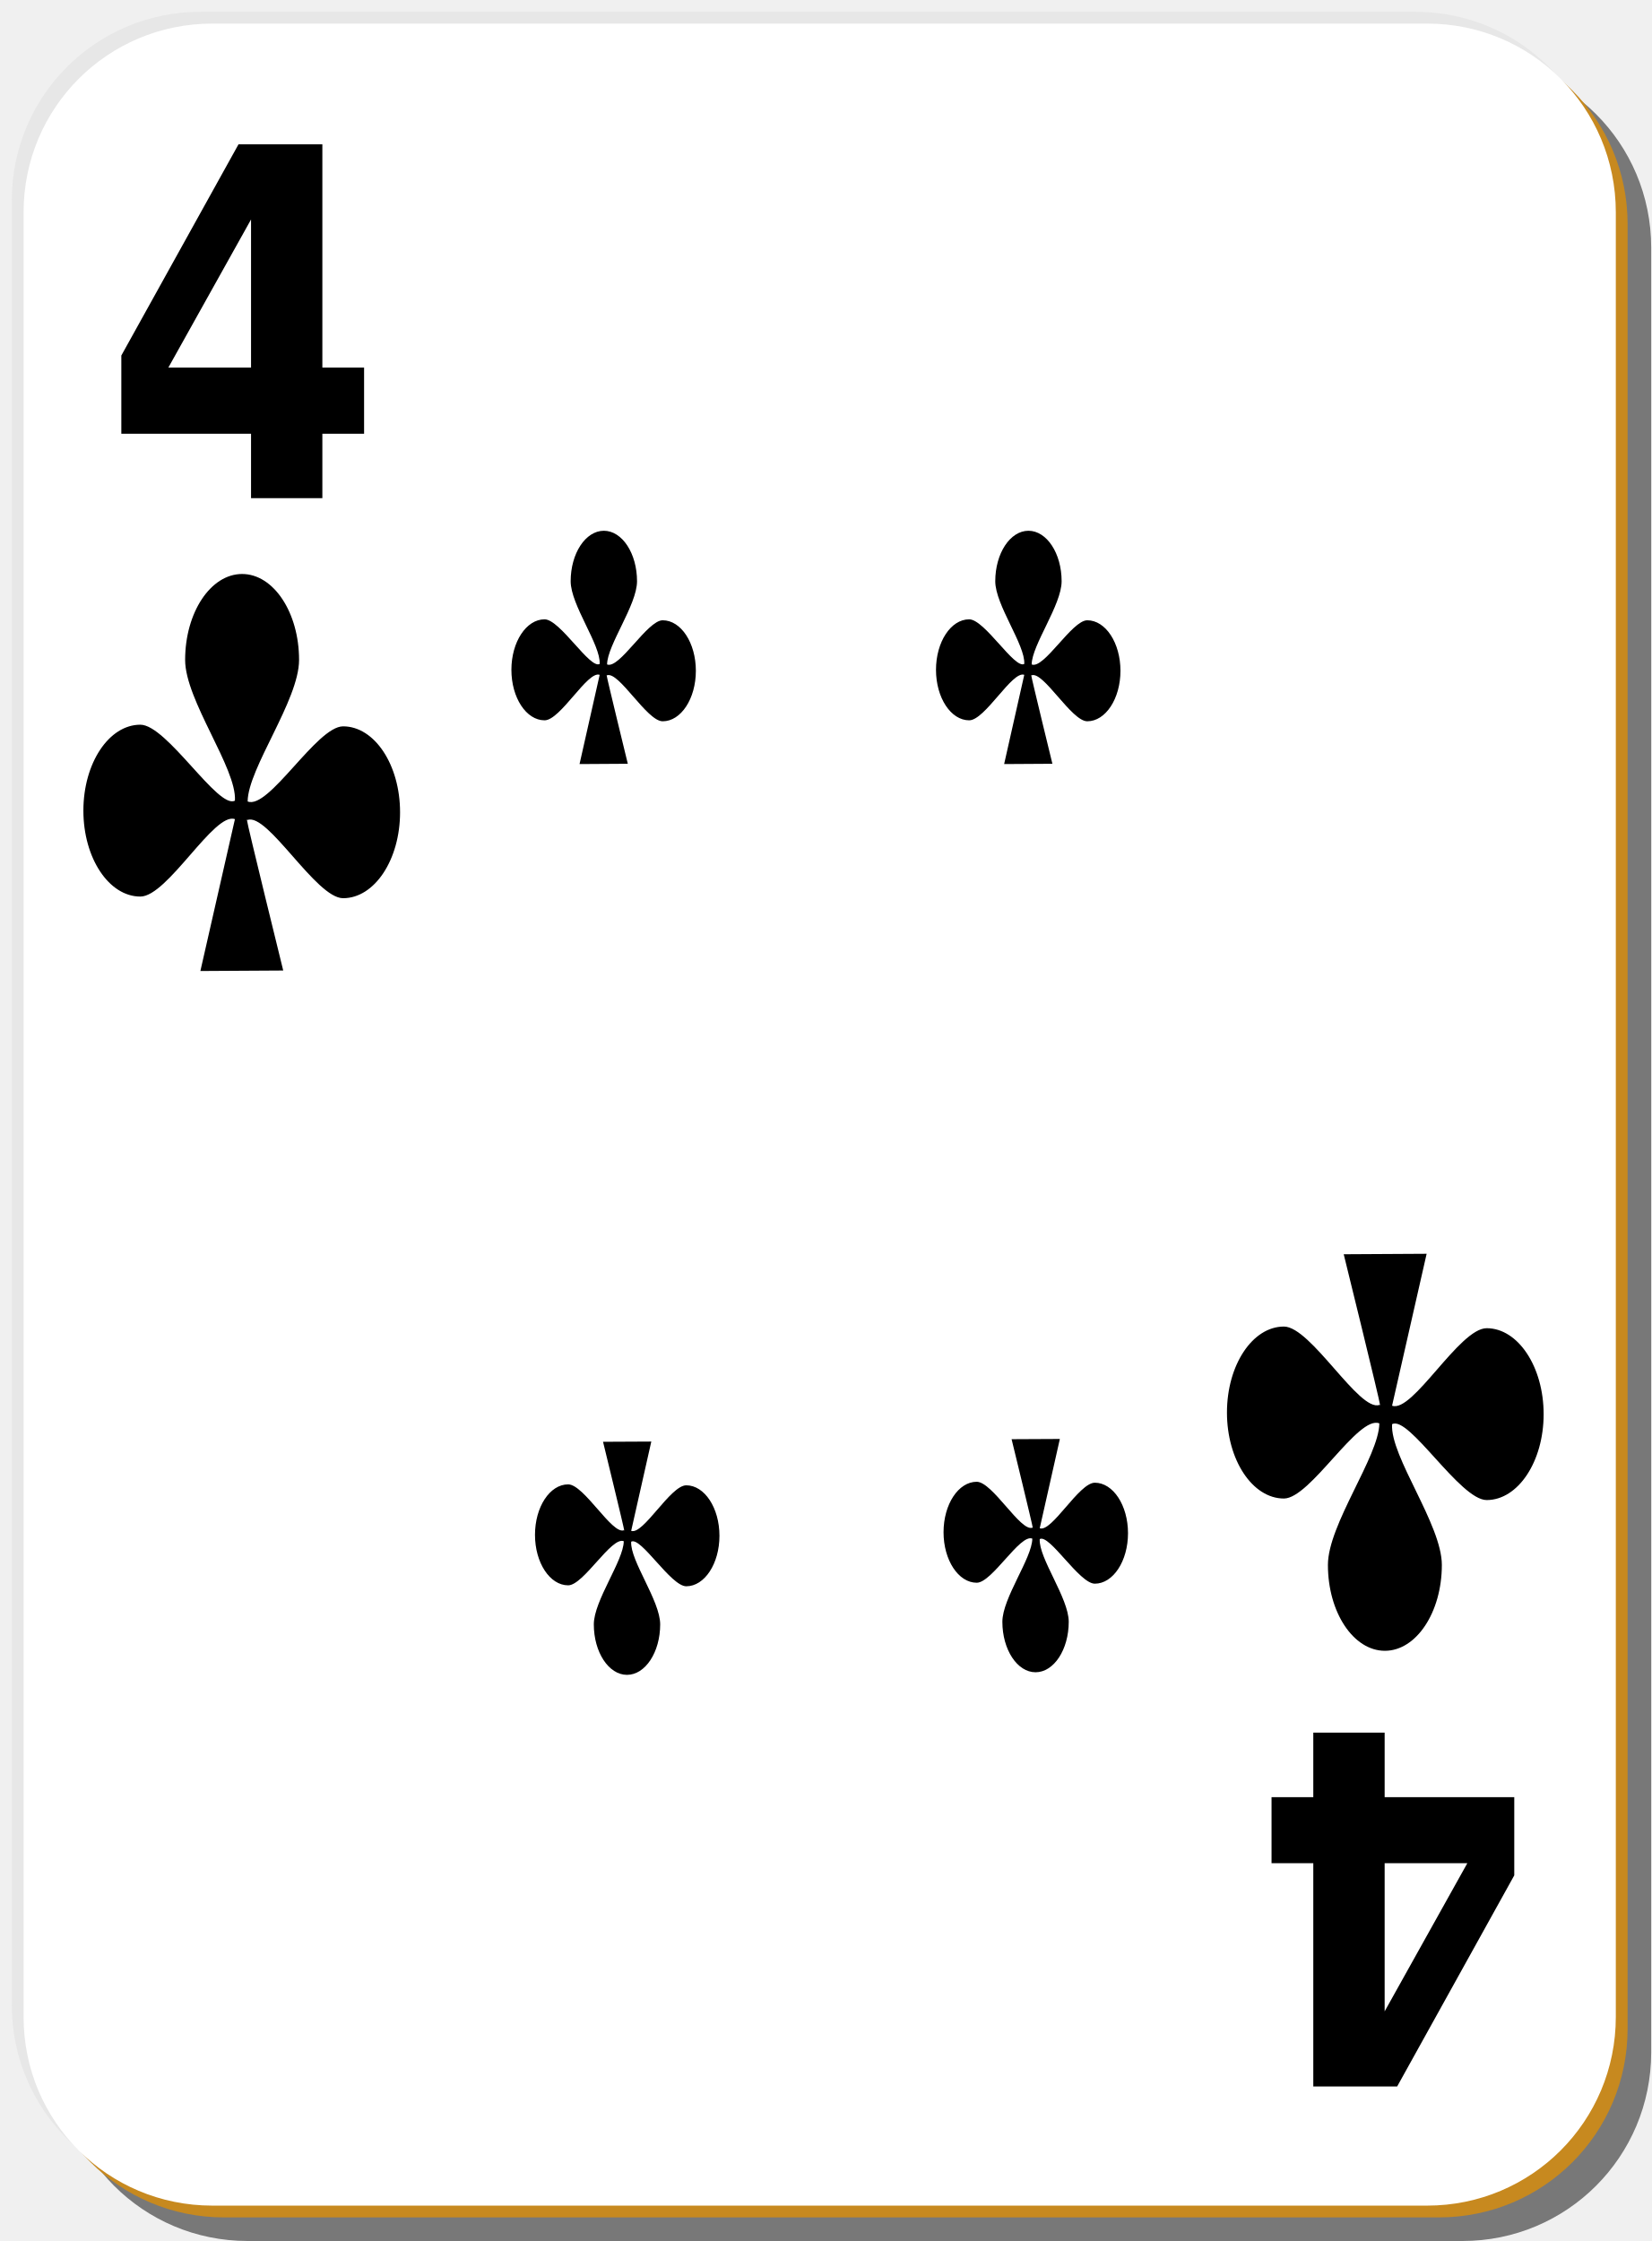
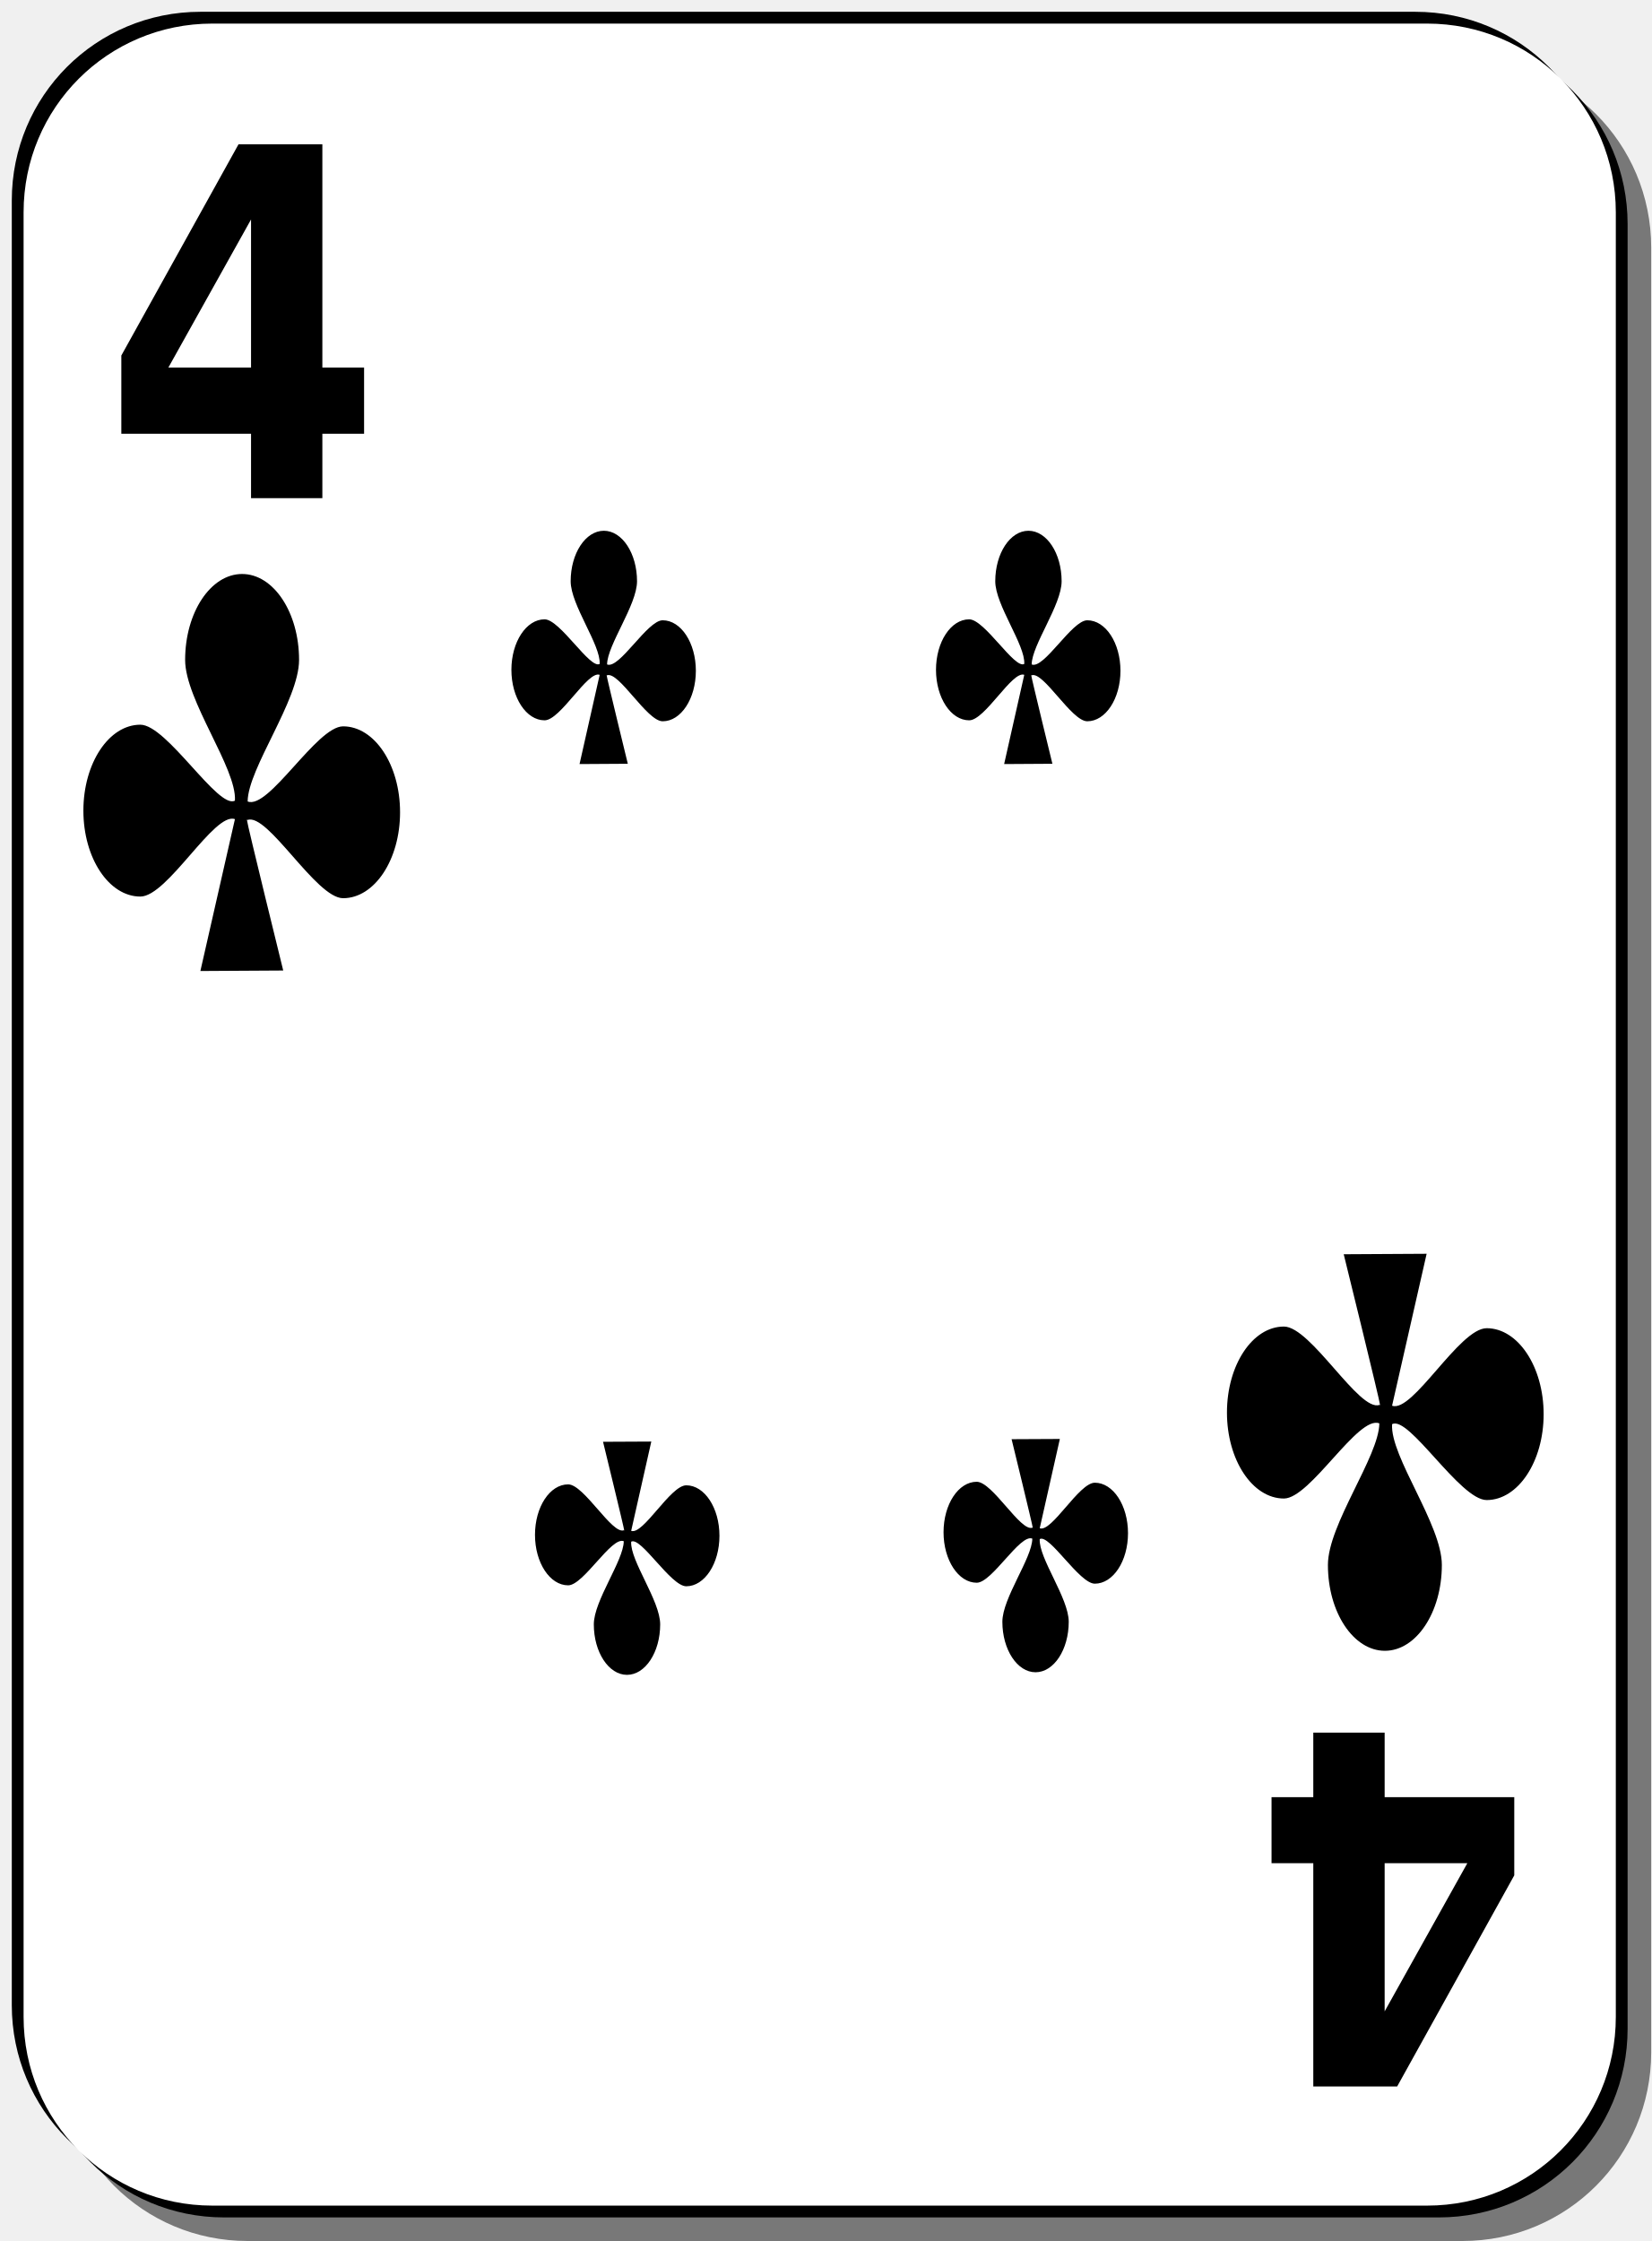
<svg xmlns="http://www.w3.org/2000/svg" id="svg2" viewBox="0 0 140 190" version="1.0" y="0" x="0">
+   <defs id="defs20" />
  <g id="layer1">
-     <g id="g5630">
-       <path id="rect2070" style="fill-opacity:.498;fill:#000000" d="m21 5h103c8.86 0 16 7.136 16 16v153c0 8.86-7.14 16-16 16h-103c-8.864 0-16-7.14-16-16v-153c0-8.864 7.136-16 16-16z" />
-       <path id="rect1300" style="fill:#e7e7e7" d="m17 1h103c8.86 0 16 7.136 16 16v153c0 8.86-7.14 16-16 16h-103c-8.864 0-16-7.14-16-16v-153c0-8.864 7.136-16 16-16z" />
-       <path id="path5624" style="fill:#c7891f" d="m19 3h103c8.86 0 16 7.136 16 16v153c0 8.86-7.14 16-16 16h-103c-8.864 0-16-7.14-16-16v-153c0-8.864 7.136-16 16-16z" />
-       <path id="rect1306" style="fill:#ffffff" d="m18 2h103c8.86 0 16 7.136 16 16v153c0 8.86-7.14 16-16 16h-103c-8.864 0-16-7.14-16-16v-153c0-8.864 7.136-16 16-16z" />
-     </g>
+     <path id="rect2070" style="fill:#000000;fill-opacity:0.498" d="m 21,5 h 103 c 8.86,0 16,7.136 16,16 v 153 c 0,8.86 -7.14,16 -16,16 H 21 C 12.136,190 5,182.86 5,174 V 21 C 5,12.136 12.136,5 21,5 Z" />
+     <path id="rect1300" style="fill:#000000" d="m 17,1 h 103 c 8.86,0 16,7.136 16,16 v 153 c 0,8.86 -7.14,16 -16,16 H 17 C 8.136,186 1,178.86 1,170 V 17 C 1,8.136 8.136,1 17,1 Z" />
+     <path id="path5624" style="fill:#000000" d="m 19,3 h 103 c 8.86,0 16,7.136 16,16 v 153 c 0,8.86 -7.14,16 -16,16 H 19 C 10.136,188 3,180.86 3,172 V 19 C 3,10.136 10.136,3 19,3 Z" />
+     <path id="rect1306" style="fill:#ffffff" d="m 18,2 h 103 c 8.86,0 16,7.136 16,16 v 153 c 0,8.86 -7.14,16 -16,16 H 18 C 9.136,187 2,179.86 2,171 V 18 C 2,9.136 9.136,2 18,2 Z" />
  </g>
  <path id="path2248" style="fill-rule:evenodd;fill:#000000" d="m87.199 45c-1.553 0-2.814 1.918-2.814 4.281 0 2.014 2.559 5.402 2.459 7.011-0.821 0.459-3.359-3.783-4.671-3.783-1.553 0-2.813 1.917-2.813 4.281s1.26 4.281 2.813 4.281c1.347 0 3.656-4.239 4.671-3.856l-1.706 7.565 4.092-0.025s-1.793-7.334-1.795-7.507h0.032v0.008c0.995-0.376 3.382 3.897 4.72 3.897 1.553 0 2.813-1.918 2.813-4.281 0-2.364-1.26-4.282-2.813-4.282-1.307 0-3.675 4.173-4.714 3.743 0.014-1.649 2.539-5.04 2.539-7.052 0-2.363-1.26-4.281-2.813-4.281z" />
  <path id="path2260" style="fill-rule:evenodd;fill:#000000" d="m53.161 142c1.553 0 2.814-1.92 2.814-4.28 0-2.01-2.559-5.4-2.459-7.01 0.821-0.46 3.359 3.78 4.671 3.78 1.553 0 2.813-1.92 2.813-4.28s-1.26-4.28-2.813-4.28c-1.347 0-3.656 4.24-4.671 3.86l1.706-7.57-4.092 0.02s1.793 7.34 1.795 7.51h-0.032v-0.01c-0.995 0.38-3.382-3.89-4.72-3.89-1.553 0-2.813 1.91-2.813 4.28 0 2.36 1.26 4.28 2.813 4.28 1.307 0 3.675-4.17 4.714-3.74-0.014 1.65-2.539 5.04-2.539 7.05 0 2.36 1.26 4.28 2.813 4.28z" />
  <path id="path908" style="fill-rule:evenodd;fill:#000000" d="m20.527 48.665c-2.666 0-4.83 3.264-4.83 7.286 0 3.426 4.392 9.191 4.222 11.929-1.41 0.783-5.767-6.437-8.019-6.437-2.667 0-4.83 3.263-4.83 7.285 0 4.023 2.163 7.286 4.83 7.286 2.312 0 6.276-7.214 8.019-6.563l-2.929 12.874 7.024-0.042s-3.077-12.481-3.081-12.776h0.055v0.014c1.707-0.64 5.806 6.632 8.102 6.632 2.667 0 4.83-3.263 4.83-7.286 0-4.022-2.163-7.285-4.83-7.285-2.242 0-6.308 7.1-8.093 6.368 0.025-2.806 4.36-8.577 4.36-11.999 0-4.022-2.163-7.286-4.83-7.286z" />
  <path id="text2358" style="fill:#000000" d="m21.285 18.608l-7.011 12.558h7.011v-12.558m-1.064-6.37h7.111v18.928h3.538v5.607h-3.538v5.465h-6.047v-5.465h-10.998v-6.631l9.934-17.904" />
  <path id="path2167" style="fill-rule:evenodd;fill:#000000" d="m117.42 139.96c2.66 0 4.83-3.26 4.83-7.28 0-3.43-4.39-9.19-4.22-11.93 1.41-0.79 5.76 6.43 8.02 6.43 2.66 0 4.83-3.26 4.83-7.28s-2.17-7.29-4.83-7.29c-2.32 0-6.28 7.22-8.02 6.57l2.93-12.88-7.03 0.04s3.08 12.49 3.08 12.78h-0.05v-0.01c-1.71 0.64-5.81-6.64-8.1-6.64-2.67 0-4.83 3.27-4.83 7.29s2.16 7.29 4.83 7.29c2.24 0 6.3-7.1 8.09-6.37-0.03 2.8-4.36 8.57-4.36 12 0 4.02 2.16 7.28 4.83 7.28z" />
  <path id="text2179" style="fill:#000000" d="m117.4 170.53l7.01-12.56h-7.01v12.56m1.06 6.37h-7.11v-18.93h-3.54v-5.6h3.54v-5.47h6.05v5.47h10.99v6.63l-9.93 17.9" />
  <path id="path2242" style="fill-rule:evenodd;fill:#000000" d="m51.199 45c-1.553 0-2.814 1.918-2.814 4.281 0 2.014 2.559 5.402 2.459 7.011-0.821 0.459-3.359-3.783-4.671-3.783-1.553 0-2.813 1.917-2.813 4.281s1.26 4.281 2.813 4.281c1.347 0 3.656-4.239 4.671-3.856l-1.706 7.565 4.092-0.025s-1.793-7.334-1.795-7.507h0.032v0.008c0.995-0.376 3.382 3.897 4.72 3.897 1.553 0 2.813-1.918 2.813-4.281 0-2.364-1.26-4.282-2.813-4.282-1.307 0-3.675 4.173-4.714 3.743 0.014-1.649 2.539-5.04 2.539-7.052 0-2.363-1.26-4.281-2.813-4.281z" />
  <path id="path2264" style="fill-rule:evenodd;fill:#000000" d="m87.801 141.78c1.553 0 2.814-1.92 2.814-4.28 0-2.01-2.559-5.4-2.459-7.01 0.821-0.46 3.359 3.78 4.671 3.78 1.553 0 2.813-1.92 2.813-4.28s-1.26-4.28-2.813-4.28c-1.347 0-3.656 4.24-4.671 3.86l1.706-7.57-4.092 0.02s1.793 7.34 1.795 7.51h-0.032v-0.01c-0.995 0.38-3.382-3.89-4.72-3.89-1.553 0-2.813 1.91-2.813 4.28 0 2.36 1.26 4.28 2.813 4.28 1.307 0 3.675-4.17 4.714-3.74-0.014 1.65-2.539 5.04-2.539 7.05 0 2.36 1.26 4.28 2.813 4.28z" />
</svg>
